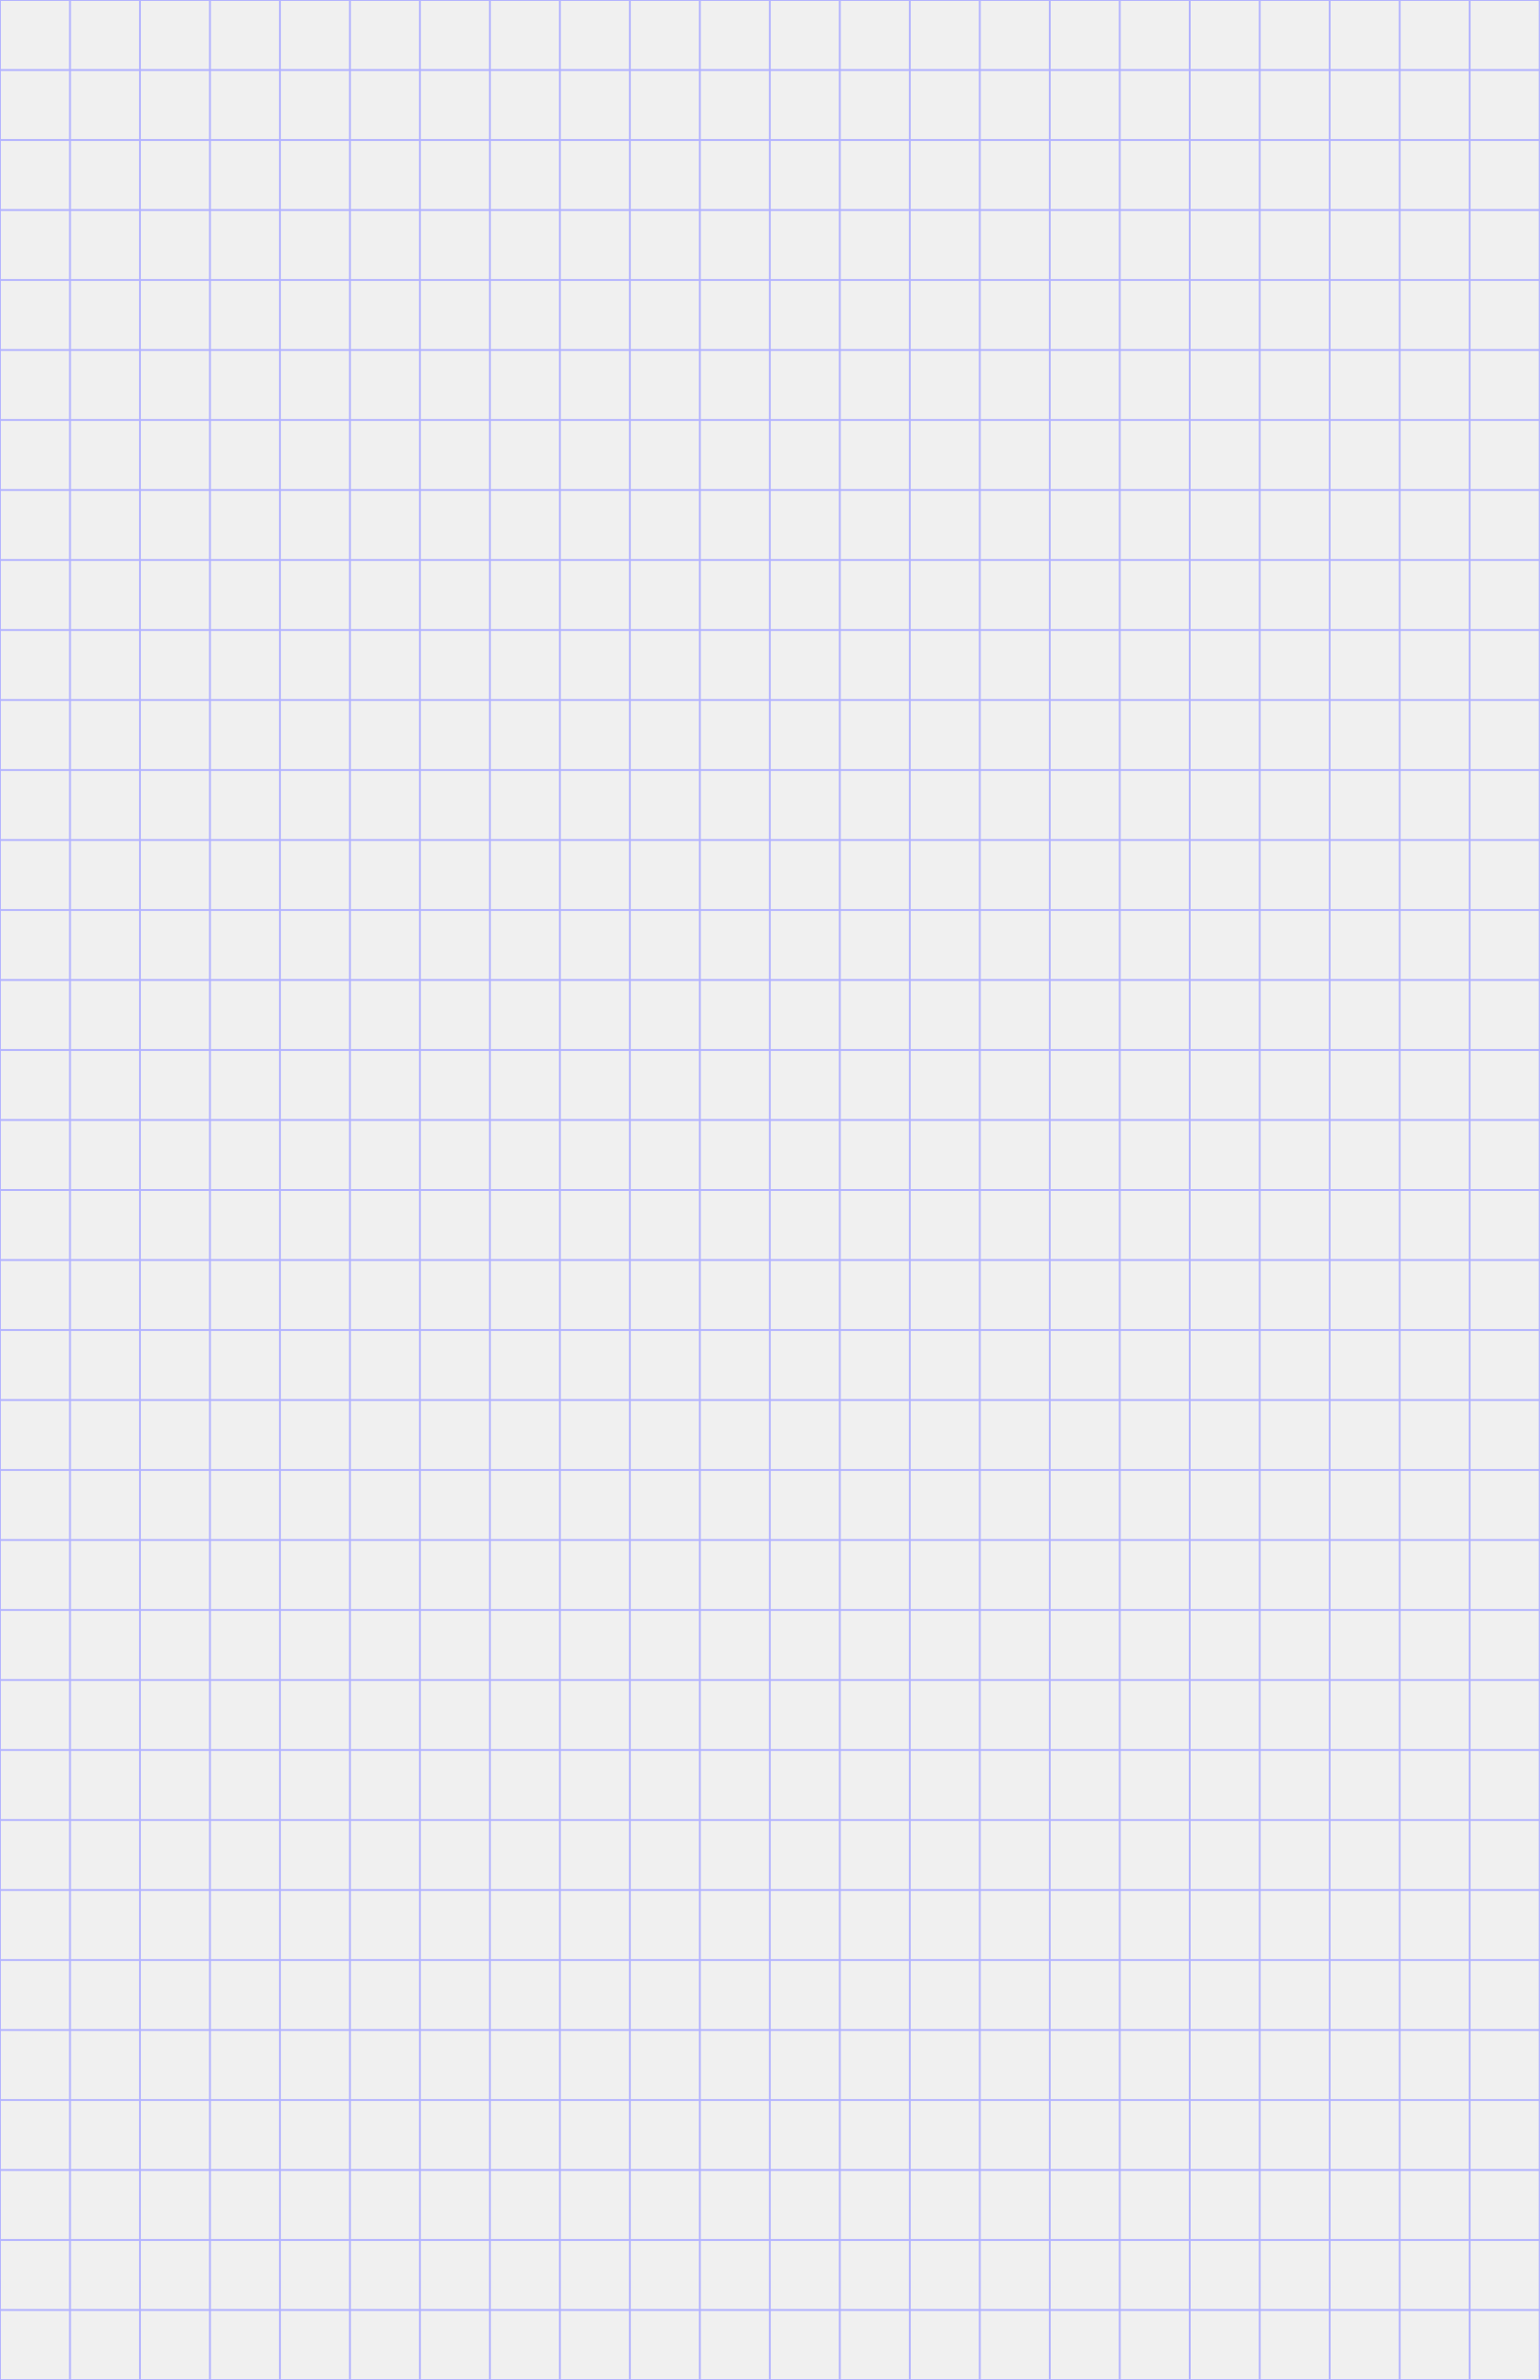
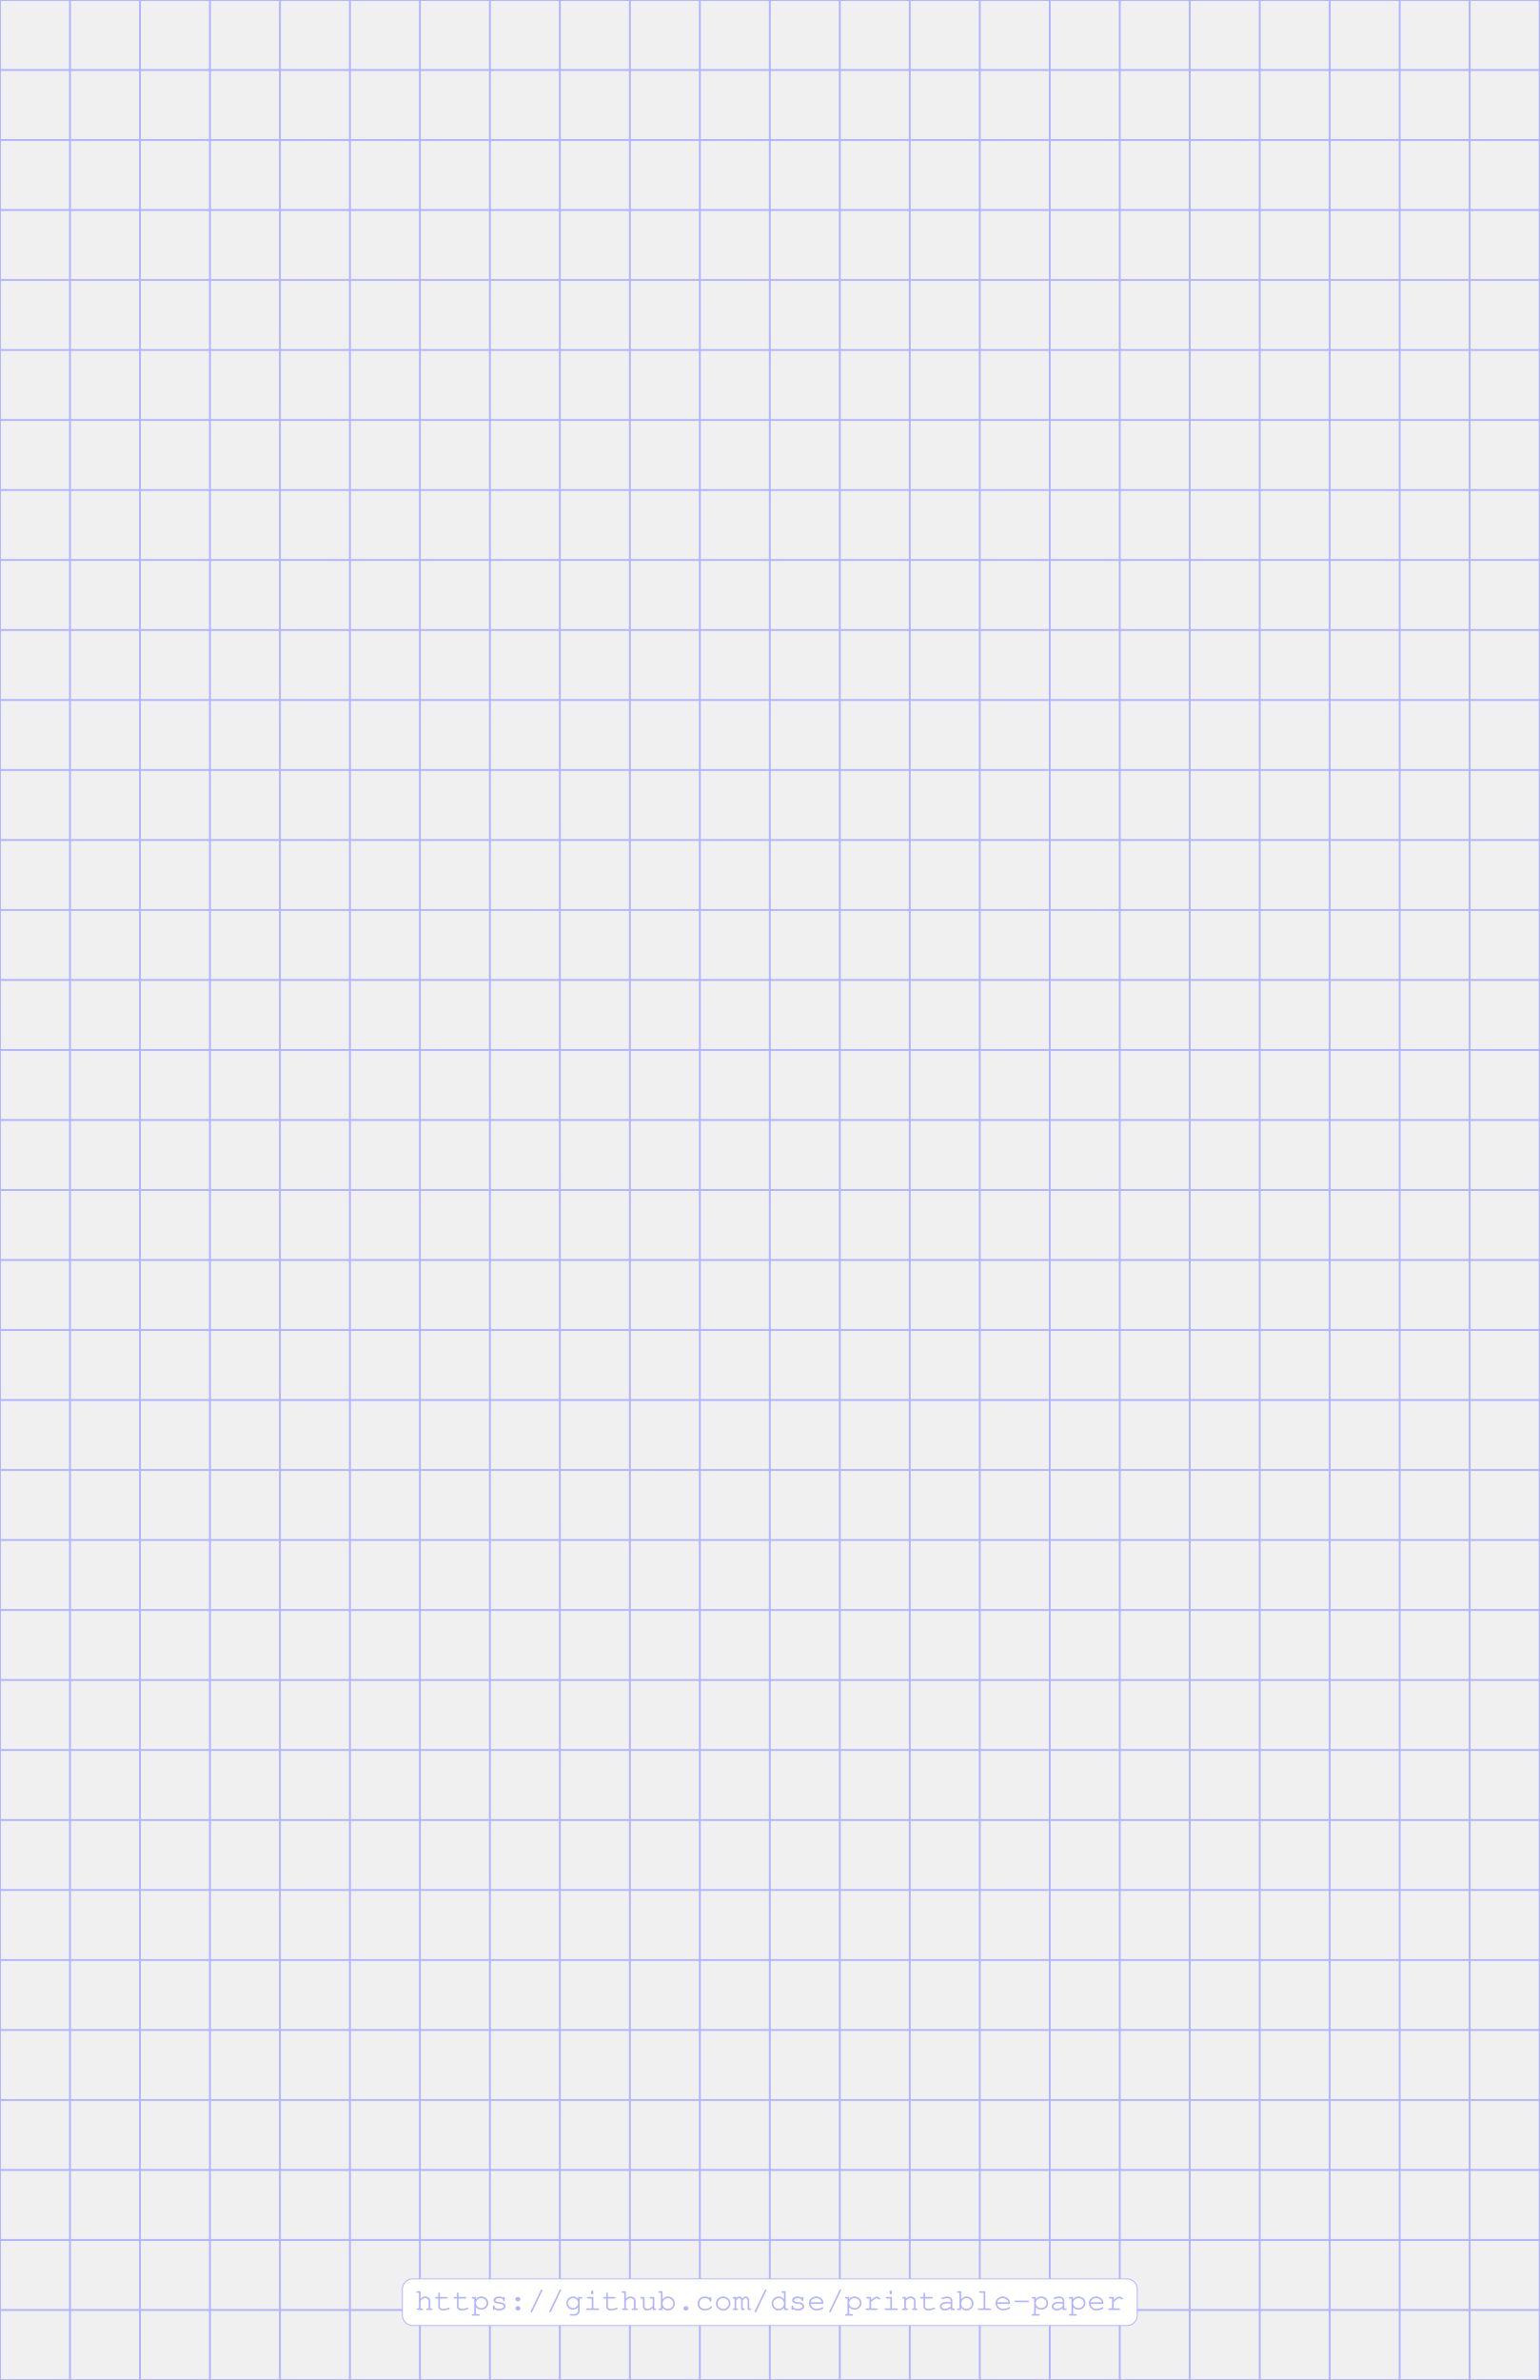
<svg xmlns="http://www.w3.org/2000/svg" width="396pt" height="612pt" viewBox="0 0 396 612">
  <defs />
  <style>        .line, .dot { stroke-linecap: round; }
        .stroke-linecap-butt { stroke-linecap: butt; }

        .line            { stroke-width: 0.72pt; }
        .line.xx-thin    { stroke-width: 0.24pt; }
        .line.x-thin     { stroke-width: 0.36pt; }
        .line.thin       { stroke-width: 0.48pt; }
        .line.thick      { stroke-width: 1.08pt; }
        .line.semi-thin  { stroke-width: 0.588pt; }
        .line.semi-thick { stroke-width: 0.882pt; }

        .dot             { stroke-width: 1.44pt; }
        .dot.thin        { stroke-width: 0.96pt; }
        .dot.thick       { stroke-width: 2.16pt; }
        .dot.semi-thin   { stroke-width: 1.176pt; }
        .dot.semi-thick  { stroke-width: 1.764pt; }

        .stroke-1     { stroke-width: 0.12pt; stroke-linecap: round; } /* 1/600 in */
        .stroke-2     { stroke-width: 0.24pt; stroke-linecap: round; }
        .stroke-3     { stroke-width: 0.36pt; stroke-linecap: round; }
        .stroke-4     { stroke-width: 0.48pt; stroke-linecap: round; }
        .stroke-5     { stroke-width: 0.60pt; stroke-linecap: round; }
        .stroke-6     { stroke-width: 0.72pt; stroke-linecap: round; }
        .stroke-7     { stroke-width: 0.84pt; stroke-linecap: round; }
        .stroke-8     { stroke-width: 0.96pt; stroke-linecap: round; }
        .stroke-9     { stroke-width: 1.08pt; stroke-linecap: round; }
        .stroke-10    { stroke-width: 1.20pt; stroke-linecap: round; }

        .blue  { stroke: #b3b3ff; }
        .red   { stroke: #ff9999; }
        .green { stroke: #b3ffb3; }
        .gray  { stroke: #b3b3b3; }
        .light.blue  { stroke: #d9d9ff; }
        .light.red   { stroke: #ffcccc; }
        .light.green { stroke: #d9ffd9; }
        .light.gray  { stroke: #d9d9d9; }

        .dark.blue  { stroke: #6767ff; }
        .dark.red   { stroke: #ff3333; }
        .dark.green { stroke: #67ff67; }
        .dark.gray  { stroke: #676767; }

        .alternate-blue  { stroke: #6767ff; opacity: 0.5; }
        .alternate-red   { stroke: #ff3333; opacity: 0.5; }
        .alternate-green { stroke: #67ff67; opacity: 0.5; }
        .alternate-gray  { stroke: #676767; opacity: 0.5; }
</style>
  <g id="grid">
    <line x1="0" x2="396" y1="0" y2="0" class="x-thin blue line" />
    <line x1="0" x2="396" y1="18" y2="18" class="x-thin blue line" />
    <line x1="0" x2="396" y1="36" y2="36" class="x-thin blue line" />
    <line x1="0" x2="396" y1="54" y2="54" class="x-thin blue line" />
    <line x1="0" x2="396" y1="72" y2="72" class="x-thin blue line" />
    <line x1="0" x2="396" y1="90" y2="90" class="x-thin blue line" />
    <line x1="0" x2="396" y1="108" y2="108" class="x-thin blue line" />
    <line x1="0" x2="396" y1="126" y2="126" class="x-thin blue line" />
    <line x1="0" x2="396" y1="144" y2="144" class="x-thin blue line" />
    <line x1="0" x2="396" y1="162" y2="162" class="x-thin blue line" />
    <line x1="0" x2="396" y1="180" y2="180" class="x-thin blue line" />
    <line x1="0" x2="396" y1="198" y2="198" class="x-thin blue line" />
    <line x1="0" x2="396" y1="216" y2="216" class="x-thin blue line" />
    <line x1="0" x2="396" y1="234" y2="234" class="x-thin blue line" />
    <line x1="0" x2="396" y1="252" y2="252" class="x-thin blue line" />
    <line x1="0" x2="396" y1="270" y2="270" class="x-thin blue line" />
    <line x1="0" x2="396" y1="288" y2="288" class="x-thin blue line" />
    <line x1="0" x2="396" y1="306" y2="306" class="x-thin blue line" />
    <line x1="0" x2="396" y1="324" y2="324" class="x-thin blue line" />
    <line x1="0" x2="396" y1="342" y2="342" class="x-thin blue line" />
    <line x1="0" x2="396" y1="360" y2="360" class="x-thin blue line" />
    <line x1="0" x2="396" y1="378" y2="378" class="x-thin blue line" />
    <line x1="0" x2="396" y1="396" y2="396" class="x-thin blue line" />
    <line x1="0" x2="396" y1="414" y2="414" class="x-thin blue line" />
    <line x1="0" x2="396" y1="432" y2="432" class="x-thin blue line" />
    <line x1="0" x2="396" y1="450" y2="450" class="x-thin blue line" />
    <line x1="0" x2="396" y1="468" y2="468" class="x-thin blue line" />
    <line x1="0" x2="396" y1="486" y2="486" class="x-thin blue line" />
    <line x1="0" x2="396" y1="504" y2="504" class="x-thin blue line" />
    <line x1="0" x2="396" y1="522" y2="522" class="x-thin blue line" />
    <line x1="0" x2="396" y1="540" y2="540" class="x-thin blue line" />
    <line x1="0" x2="396" y1="558" y2="558" class="x-thin blue line" />
    <line x1="0" x2="396" y1="576" y2="576" class="x-thin blue line" />
    <line x1="0" x2="396" y1="594" y2="594" class="x-thin blue line" />
    <line x1="0" x2="396" y1="612" y2="612" class="x-thin blue line" />
    <line x1="0" x2="0" y1="0" y2="612" class="x-thin blue line" />
    <line x1="18" x2="18" y1="0" y2="612" class="x-thin blue line" />
    <line x1="36" x2="36" y1="0" y2="612" class="x-thin blue line" />
    <line x1="54" x2="54" y1="0" y2="612" class="x-thin blue line" />
    <line x1="72" x2="72" y1="0" y2="612" class="x-thin blue line" />
    <line x1="90" x2="90" y1="0" y2="612" class="x-thin blue line" />
    <line x1="108" x2="108" y1="0" y2="612" class="x-thin blue line" />
    <line x1="126" x2="126" y1="0" y2="612" class="x-thin blue line" />
    <line x1="144" x2="144" y1="0" y2="612" class="x-thin blue line" />
    <line x1="162" x2="162" y1="0" y2="612" class="x-thin blue line" />
    <line x1="180" x2="180" y1="0" y2="612" class="x-thin blue line" />
    <line x1="198" x2="198" y1="0" y2="612" class="x-thin blue line" />
    <line x1="216" x2="216" y1="0" y2="612" class="x-thin blue line" />
    <line x1="234" x2="234" y1="0" y2="612" class="x-thin blue line" />
    <line x1="252" x2="252" y1="0" y2="612" class="x-thin blue line" />
    <line x1="270" x2="270" y1="0" y2="612" class="x-thin blue line" />
    <line x1="288" x2="288" y1="0" y2="612" class="x-thin blue line" />
    <line x1="306" x2="306" y1="0" y2="612" class="x-thin blue line" />
    <line x1="324" x2="324" y1="0" y2="612" class="x-thin blue line" />
    <line x1="342" x2="342" y1="0" y2="612" class="x-thin blue line" />
    <line x1="360" x2="360" y1="0" y2="612" class="x-thin blue line" />
    <line x1="378" x2="378" y1="0" y2="612" class="x-thin blue line" />
    <line x1="396" x2="396" y1="0" y2="612" class="x-thin blue line" />
  </g>
+   <rect x="103.5" y="586" width="189" height="12" stroke="#b3b3ff" stroke-width="0.24" fill="#ffffff" rx="2pt" ry="2pt" />
+   <text x="198" y="594" text-anchor="middle" fill="#b3b3ff" stroke="none" stroke-width="0" style="font-family: &quot;Courier&quot;, &quot;Courier New&quot;, monospace; font-size: 6pt;">https://github.com/dse/printable-paper</text>
</svg>
